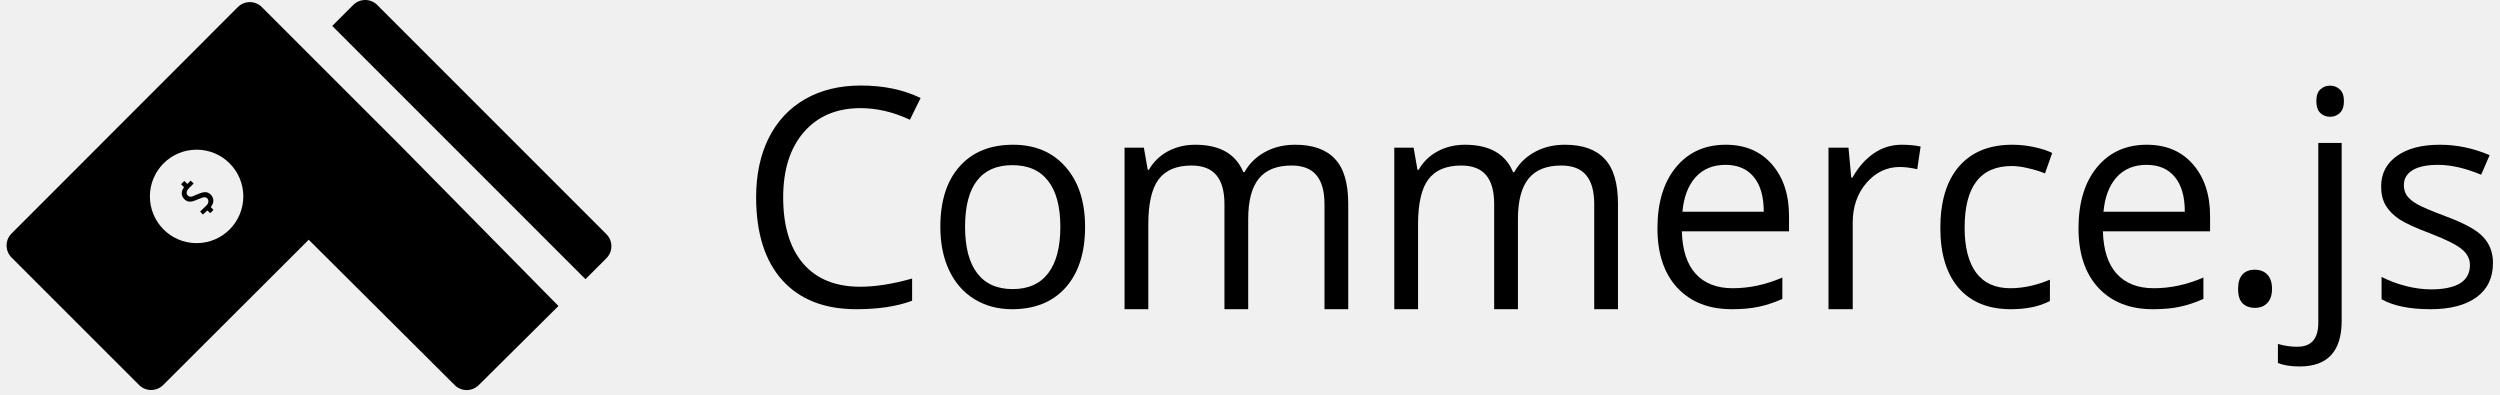
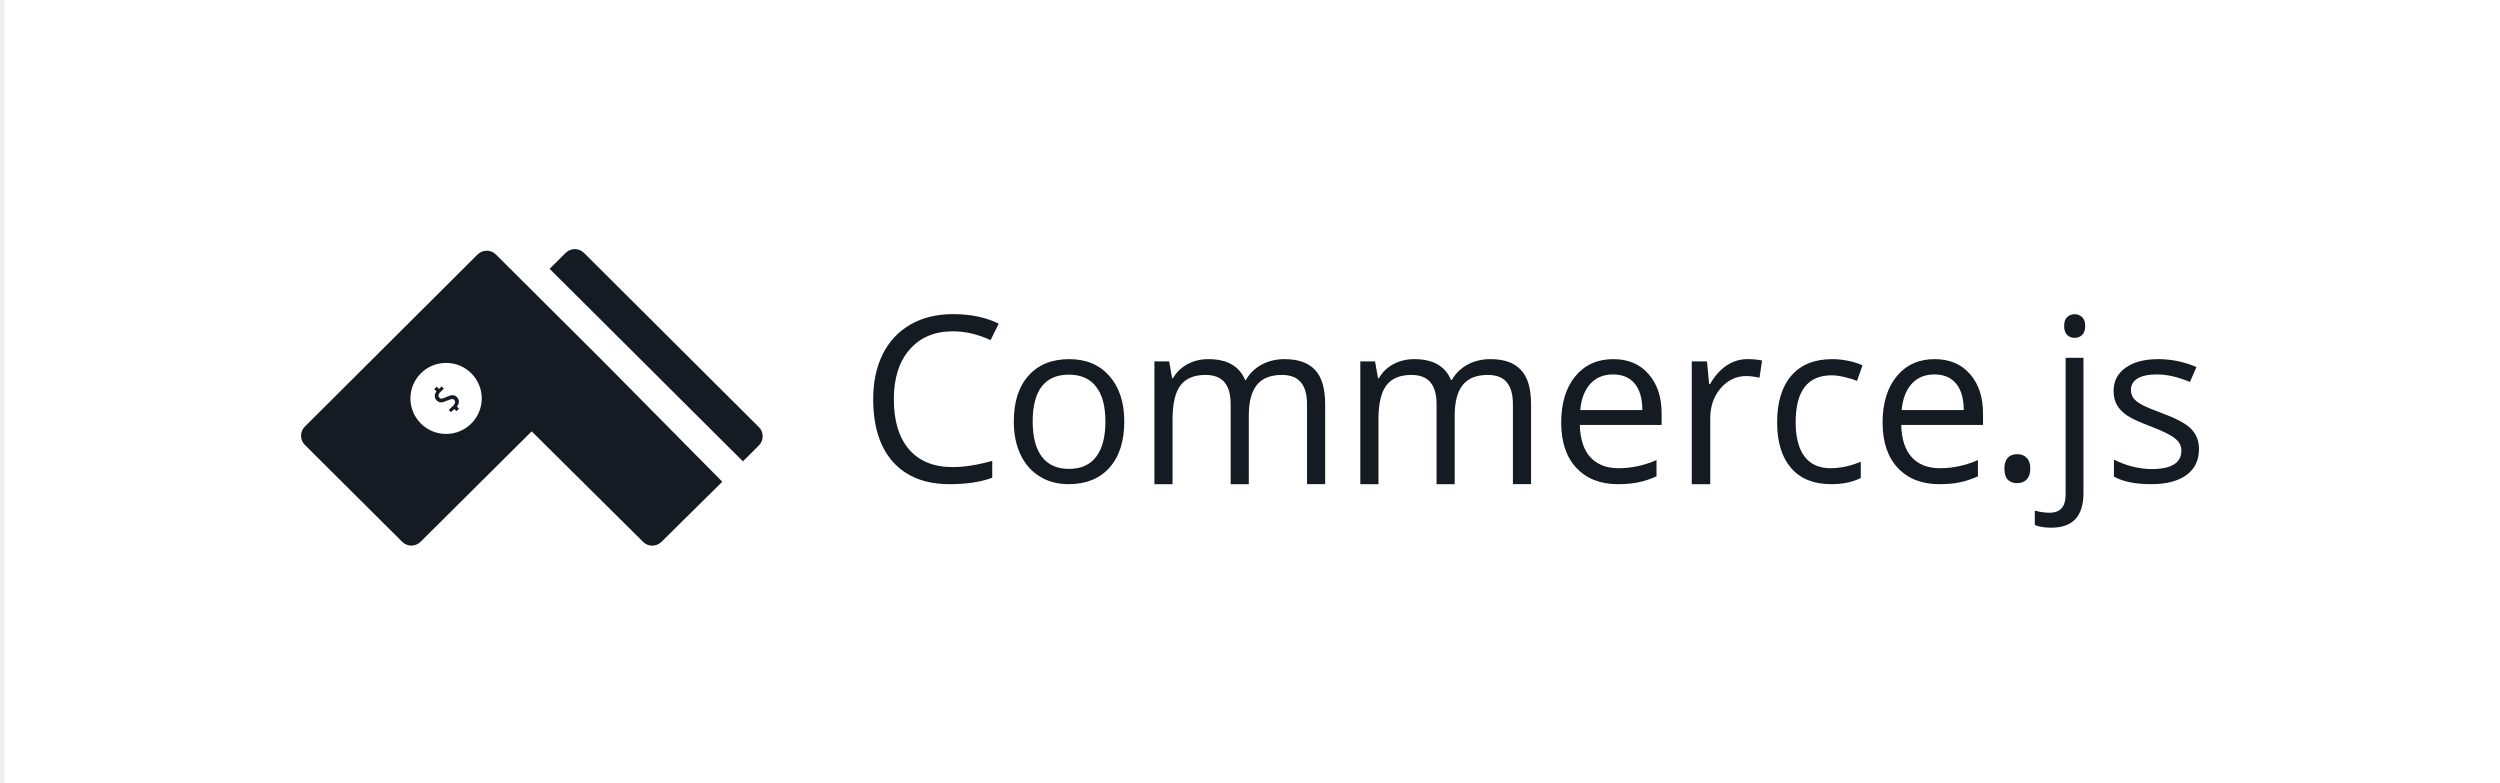
- <svg xmlns="http://www.w3.org/2000/svg" width="380" height="60" viewBox="0 0 380 60" fill="none">
-   <path d="M130.799 16.438C127.167 16.438 124.295 17.651 122.187 20.08C120.093 22.493 119.044 25.804 119.044 30.012C119.044 34.34 120.055 37.689 122.074 40.056C124.107 42.409 127 43.585 130.754 43.585C133.059 43.585 135.688 43.17 138.642 42.34V45.711C136.351 46.57 133.525 47 130.166 47C125.299 47 121.539 45.523 118.887 42.566C116.25 39.611 114.932 35.41 114.932 29.967C114.932 26.558 115.566 23.572 116.83 21.008C118.111 18.443 119.95 16.468 122.346 15.081C124.756 13.694 127.59 13 130.845 13C134.31 13 137.339 13.633 139.932 14.9L138.304 18.203C135.801 17.026 133.3 16.438 130.799 16.438Z" fill="black" />
-   <path d="M164.932 34.478C164.932 38.41 163.949 41.484 161.983 43.699C160.016 45.9 157.299 47 153.834 47C151.692 47 149.792 46.495 148.131 45.482C146.471 44.468 145.189 43.017 144.286 41.124C143.382 39.232 142.932 37.016 142.932 34.478C142.932 30.547 143.907 27.488 145.859 25.301C147.81 23.101 150.52 22 153.987 22C157.335 22 159.994 23.122 161.961 25.367C163.941 27.612 164.932 30.65 164.932 34.478ZM146.69 34.478C146.69 37.559 147.301 39.907 148.525 41.52C149.749 43.134 151.547 43.942 153.921 43.942C156.295 43.942 158.093 43.143 159.316 41.543C160.555 39.93 161.173 37.575 161.173 34.479C161.173 31.413 160.555 29.087 159.316 27.503C158.093 25.904 156.279 25.104 153.878 25.104C151.504 25.104 149.711 25.889 148.502 27.459C147.294 29.028 146.69 31.368 146.69 34.478Z" fill="black" />
-   <path d="M201.322 47V31.029C201.322 29.072 200.915 27.608 200.103 26.638C199.29 25.653 198.03 25.16 196.318 25.16C194.071 25.16 192.41 25.825 191.337 27.154C190.264 28.482 189.727 30.529 189.727 33.291V47H186.116V31.029C186.116 29.072 185.71 27.608 184.898 26.638C184.086 25.653 182.815 25.16 181.091 25.16C178.828 25.16 177.168 25.861 176.109 27.265C175.066 28.654 174.543 30.939 174.543 34.119V47H170.932V22.449H173.869L174.457 25.809H174.63C175.311 24.614 176.27 23.68 177.501 23.009C178.749 22.337 180.141 22.001 181.677 22.001C185.405 22.001 187.841 23.39 188.987 26.167H189.161C189.871 24.883 190.902 23.867 192.25 23.12C193.598 22.374 195.137 22 196.861 22C199.559 22 201.576 22.717 202.909 24.151C204.259 25.569 204.932 27.847 204.932 30.983V46.999H201.322V47Z" fill="black" />
-   <path d="M242.321 47V31.029C242.321 29.072 241.914 27.608 241.103 26.638C240.291 25.653 239.029 25.16 237.317 25.16C235.07 25.16 233.408 25.825 232.337 27.154C231.263 28.482 230.726 30.529 230.726 33.291V47H227.115V31.029C227.115 29.072 226.71 27.608 225.898 26.638C225.085 25.653 223.816 25.16 222.091 25.16C219.828 25.16 218.167 25.861 217.11 27.265C216.066 28.654 215.544 30.939 215.544 34.119V47H211.932V22.449H214.869L215.457 25.809H215.632C216.313 24.614 217.27 23.68 218.502 23.009C219.75 22.337 221.142 22.001 222.679 22.001C226.404 22.001 228.842 23.39 229.987 26.167H230.162C230.873 24.883 231.902 23.867 233.25 23.12C234.599 22.374 236.136 22 237.863 22C240.559 22 242.574 22.717 243.908 24.151C245.256 25.569 245.932 27.847 245.932 30.983V46.999H242.321V47Z" fill="black" />
-   <path d="M263.237 47C259.742 47 256.981 45.915 254.952 43.743C252.938 41.572 251.932 38.557 251.932 34.698C251.932 30.81 252.866 27.721 254.736 25.433C256.62 23.144 259.145 22 262.309 22C265.272 22 267.617 22.998 269.342 24.994C271.069 26.974 271.932 29.593 271.932 32.85V35.161H255.643C255.714 37.993 256.413 40.142 257.736 41.61C259.072 43.078 260.951 43.811 263.366 43.811C265.912 43.811 268.429 43.268 270.917 42.183V45.44C269.651 45.997 268.451 46.393 267.314 46.628C266.193 46.876 264.833 47 263.237 47ZM262.266 25.058C260.367 25.058 258.85 25.689 257.713 26.951C256.592 28.212 255.929 29.958 255.728 32.188H268.092C268.092 29.885 267.587 28.124 266.58 26.907C265.575 25.674 264.137 25.058 262.266 25.058Z" fill="black" />
-   <path d="M289.026 22C290.105 22 291.074 22.089 291.932 22.269L291.422 25.718C290.417 25.494 289.529 25.382 288.759 25.382C286.793 25.382 285.107 26.189 283.702 27.802C282.311 29.415 281.615 31.424 281.615 33.828V47H277.932V22.448H280.971L281.392 26.996H281.57C282.472 25.398 283.56 24.165 284.832 23.299C286.105 22.433 287.501 22 289.026 22Z" fill="black" />
-   <path d="M305.644 47C302.237 47 299.596 45.929 297.722 43.788C295.862 41.63 294.932 38.586 294.932 34.654C294.932 30.62 295.875 27.502 297.764 25.301C299.668 23.101 302.374 22 305.879 22C307.009 22 308.14 22.125 309.271 22.374C310.401 22.623 311.288 22.918 311.932 23.254L310.837 26.357C310.05 26.035 309.191 25.771 308.262 25.565C307.331 25.345 306.509 25.235 305.792 25.235C301.013 25.235 298.622 28.36 298.622 34.61C298.622 37.574 299.202 39.848 300.361 41.433C301.535 43.017 303.267 43.81 305.556 43.81C307.517 43.81 309.528 43.377 311.588 42.511V45.747C310.016 46.582 308.033 47 305.644 47Z" fill="black" />
-   <path d="M327.237 47C323.741 47 320.98 45.915 318.953 43.743C316.939 41.572 315.932 38.557 315.932 34.698C315.932 30.81 316.867 27.721 318.736 25.433C320.621 23.144 323.145 22 326.31 22C329.272 22 331.616 22.998 333.342 24.994C335.067 26.974 335.932 29.593 335.932 32.85V35.161H319.643C319.715 37.993 320.413 40.142 321.736 41.61C323.073 43.078 324.95 43.811 327.367 43.811C329.911 43.811 332.43 43.268 334.917 42.183V45.44C333.651 45.997 332.451 46.393 331.314 46.628C330.192 46.876 328.834 47 327.237 47ZM326.266 25.058C324.368 25.058 322.849 25.689 321.714 26.951C320.592 28.212 319.93 29.958 319.729 32.188H332.091C332.091 29.885 331.587 28.124 330.58 26.907C329.574 25.674 328.136 25.058 326.266 25.058Z" fill="black" />
-   <path d="M340.19 43.908C340.19 42.953 340.403 42.232 340.832 41.747C341.273 41.248 341.901 40.998 342.714 40.998C343.542 40.998 344.184 41.248 344.64 41.747C345.111 42.232 345.346 42.953 345.346 43.908C345.346 44.835 345.111 45.549 344.64 46.048C344.17 46.547 343.528 46.797 342.714 46.797C341.986 46.797 341.381 46.575 340.896 46.133C340.425 45.676 340.19 44.935 340.19 43.908Z" fill="black" />
-   <path d="M349.538 55.702C348.184 55.702 347.085 55.523 346.243 55.167V52.279C347.228 52.564 348.197 52.707 349.152 52.707C350.265 52.707 351.078 52.4 351.591 51.787C352.119 51.187 352.383 50.267 352.383 49.027V21.727H355.935V48.77C355.936 53.391 353.803 55.702 349.538 55.702ZM352.084 15.373C352.084 14.56 352.283 13.968 352.684 13.597C353.083 13.212 353.581 13.019 354.181 13.019C354.751 13.019 355.243 13.211 355.658 13.597C356.071 13.982 356.278 14.574 356.278 15.373C356.278 16.172 356.071 16.771 355.658 17.17C355.244 17.555 354.752 17.748 354.181 17.748C353.581 17.748 353.083 17.556 352.684 17.17C352.284 16.771 352.084 16.172 352.084 15.373Z" fill="black" />
-   <path d="M378.932 39.981C378.932 42.225 378.1 43.956 376.438 45.174C374.774 46.392 372.442 47 369.436 47C366.257 47 363.778 46.495 361.997 45.482V42.092C363.15 42.679 364.382 43.142 365.695 43.479C367.023 43.816 368.299 43.985 369.524 43.985C371.42 43.985 372.878 43.685 373.899 43.083C374.921 42.466 375.43 41.535 375.43 40.287C375.43 39.349 375.023 38.55 374.206 37.889C373.403 37.215 371.828 36.422 369.48 35.511C367.249 34.676 365.658 33.949 364.71 33.334C363.778 32.703 363.076 31.99 362.61 31.198C362.158 30.406 361.932 29.461 361.932 28.36C361.932 26.394 362.725 24.846 364.317 23.717C365.907 22.572 368.087 22 370.858 22C373.439 22 375.963 22.529 378.427 23.585L377.137 26.556C374.729 25.558 372.55 25.059 370.595 25.059C368.874 25.059 367.576 25.331 366.699 25.874C365.825 26.416 365.388 27.165 365.388 28.118C365.388 28.763 365.548 29.315 365.869 29.769C366.204 30.223 366.737 30.656 367.466 31.067C368.197 31.478 369.597 32.073 371.668 32.85C374.512 33.892 376.429 34.94 377.422 35.997C378.428 37.053 378.932 38.381 378.932 39.981Z" fill="black" />
-   <path d="M53.688 0.756C54.696 -0.252 56.331 -0.252 57.339 0.756L92.176 35.598C93.184 36.606 93.184 38.241 92.176 39.25L88.99 42.435L50.503 3.942L53.688 0.756Z" fill="black" />
-   <path d="M61.013 22.283L39.801 1.077C38.793 0.069 37.156 0.069 36.149 1.078L1.756 35.493C0.748 36.501 0.748 38.136 1.757 39.145L21.145 58.526C22.154 59.533 23.786 59.535 24.796 58.527L46.926 36.44L69.121 58.54C70.127 59.542 71.753 59.544 72.762 58.542L84.883 46.511L61.013 22.283ZM29.884 36.956C25.891 36.956 22.783 33.705 22.783 29.855C22.783 26.003 25.891 22.753 29.884 22.753C33.877 22.753 36.985 26.004 36.985 29.855C36.984 33.706 33.876 36.956 29.884 36.956Z" fill="black" />
-   <path d="M32.43 30.469C32.423 30.136 32.288 29.837 32.025 29.574C31.828 29.377 31.616 29.262 31.39 29.228C31.159 29.192 30.939 29.205 30.729 29.268C30.522 29.329 30.261 29.427 29.944 29.563C29.654 29.693 29.432 29.785 29.279 29.838C29.125 29.885 28.99 29.903 28.873 29.893C28.76 29.88 28.654 29.823 28.553 29.723C28.413 29.583 28.353 29.427 28.373 29.253C28.393 29.079 28.434 28.893 28.767 28.559L29.43 27.896L28.99 27.457L28.503 27.943C28.48 27.953 28.462 27.951 28.448 27.938L28.083 27.553C28.067 27.536 28.047 27.529 28.023 27.533C27.999 27.529 27.979 27.536 27.963 27.553L27.572 27.943C27.556 27.96 27.547 27.981 27.547 28.008C27.547 28.028 27.556 28.046 27.572 28.063L27.952 28.423C27.965 28.437 27.967 28.455 27.957 28.478C27.73 28.785 27.62 29.099 27.627 29.419C27.637 29.736 27.769 30.021 28.022 30.274C28.218 30.471 28.431 30.59 28.657 30.629C28.881 30.666 29.101 30.652 29.317 30.59C29.534 30.526 29.797 30.426 30.108 30.289C30.391 30.173 30.61 30.09 30.763 30.044C30.916 29.991 31.053 29.971 31.173 29.984C31.29 29.994 31.395 30.045 31.488 30.139C31.625 30.275 31.686 30.438 31.673 30.624C31.663 30.807 31.585 31.026 31.388 31.222L30.421 32.154L30.839 32.604L31.503 32.005C31.526 31.995 31.544 31.997 31.558 32.011L31.888 32.351C31.904 32.367 31.923 32.376 31.943 32.376C31.97 32.376 31.992 32.367 32.008 32.351L32.399 31.961C32.415 31.944 32.422 31.924 32.419 31.9C32.422 31.877 32.415 31.857 32.399 31.84L32.064 31.515C32.05 31.502 32.049 31.483 32.059 31.459C32.313 31.132 32.437 30.802 32.43 30.469Z" fill="black" />
+ <svg xmlns="http://www.w3.org/2000/svg" width="380" height="119" viewBox="0 0 210 66" fill="none">
+   <rect width="380" height="119" fill="white" />
+   <path d="M79.951 27.931C78.414 27.931 77.198 28.442 76.305 29.467C75.419 30.484 74.974 31.88 74.974 33.654C74.974 35.479 75.403 36.891 76.257 37.889C77.118 38.881 78.343 39.377 79.932 39.377C80.908 39.377 82.021 39.202 83.271 38.852V40.274C82.302 40.636 81.105 40.817 79.683 40.817C77.623 40.817 76.031 40.194 74.908 38.948C73.792 37.702 73.234 35.93 73.234 33.635C73.234 32.198 73.502 30.939 74.037 29.858C74.579 28.776 75.358 27.944 76.373 27.359C77.393 26.774 78.593 26.481 79.971 26.481C81.438 26.481 82.72 26.748 83.818 27.282L83.128 28.675C82.069 28.179 81.01 27.931 79.951 27.931Z" fill="#151B23" />
+   <path d="M94.401 35.537C94.401 37.195 93.986 38.491 93.153 39.425C92.32 40.353 91.17 40.817 89.703 40.817C88.796 40.817 87.992 40.604 87.289 40.177C86.586 39.75 86.043 39.138 85.661 38.34C85.278 37.542 85.088 36.607 85.088 35.537C85.088 33.88 85.501 32.59 86.327 31.668C87.153 30.74 88.3 30.276 89.768 30.276C91.186 30.276 92.311 30.749 93.144 31.695C93.982 32.642 94.401 33.923 94.401 35.537ZM86.679 35.537C86.679 36.836 86.938 37.826 87.456 38.507C87.974 39.187 88.735 39.528 89.74 39.528C90.745 39.528 91.506 39.191 92.024 38.516C92.549 37.836 92.81 36.843 92.81 35.538C92.81 34.245 92.549 33.264 92.024 32.596C91.506 31.922 90.739 31.585 89.722 31.585C88.717 31.585 87.958 31.916 87.446 32.578C86.934 33.239 86.679 34.226 86.679 35.537Z" fill="#151B23" />
+   <path d="M109.808 40.817V34.083C109.808 33.258 109.635 32.641 109.291 32.232C108.948 31.816 108.414 31.608 107.689 31.608C106.738 31.608 106.035 31.889 105.58 32.449C105.126 33.009 104.899 33.872 104.899 35.037V40.817H103.37V34.083C103.37 33.258 103.198 32.641 102.854 32.232C102.511 31.816 101.973 31.608 101.242 31.608C100.285 31.608 99.582 31.904 99.134 32.496C98.692 33.081 98.471 34.045 98.471 35.386V40.817H96.942V30.465H98.185L98.434 31.882H98.507C98.796 31.378 99.202 30.985 99.723 30.702C100.251 30.418 100.84 30.276 101.491 30.276C103.069 30.276 104.1 30.862 104.586 32.033H104.659C104.96 31.491 105.396 31.063 105.967 30.748C106.538 30.434 107.189 30.276 107.919 30.276C109.061 30.276 109.915 30.578 110.48 31.183C111.051 31.781 111.336 32.741 111.336 34.063V40.816H109.808V40.817Z" fill="#151B23" />
+   <path d="M127.165 40.817V34.083C127.165 33.258 126.993 32.641 126.649 32.232C126.305 31.816 125.771 31.608 125.046 31.608C124.095 31.608 123.392 31.889 122.938 32.449C122.483 33.009 122.256 33.872 122.256 35.037V40.817H120.727V34.083C120.727 33.258 120.556 32.641 120.212 32.232C119.868 31.816 119.331 31.608 118.6 31.608C117.642 31.608 116.939 31.904 116.492 32.496C116.05 33.081 115.829 34.045 115.829 35.386V40.817H114.299V30.465H115.543L115.792 31.882H115.866C116.154 31.378 116.559 30.985 117.081 30.702C117.609 30.418 118.199 30.276 118.849 30.276C120.426 30.276 121.459 30.862 121.943 32.033H122.017C122.318 31.491 122.754 31.063 123.324 30.748C123.896 30.434 124.547 30.276 125.277 30.276C126.419 30.276 127.272 30.578 127.837 31.183C128.408 31.781 128.693 32.741 128.693 34.063V40.816H127.165V40.817Z" fill="#151B23" />
+   <path d="M136.02 40.817C134.54 40.817 133.371 40.359 132.512 39.444C131.66 38.528 131.234 37.257 131.234 35.63C131.234 33.99 131.629 32.688 132.421 31.723C133.218 30.758 134.287 30.276 135.627 30.276C136.881 30.276 137.874 30.697 138.604 31.538C139.336 32.373 139.701 33.477 139.701 34.851V35.825H132.805C132.835 37.019 133.131 37.925 133.691 38.544C134.257 39.163 135.052 39.472 136.075 39.472C137.152 39.472 138.218 39.243 139.271 38.786V40.159C138.735 40.394 138.227 40.561 137.746 40.66C137.271 40.764 136.696 40.817 136.02 40.817ZM135.609 31.566C134.805 31.566 134.163 31.831 133.681 32.364C133.206 32.895 132.926 33.631 132.841 34.572H138.075C138.075 33.601 137.862 32.858 137.435 32.345C137.009 31.825 136.401 31.566 135.609 31.566Z" fill="#151B23" />
+   <path d="M146.938 30.276C147.395 30.276 147.805 30.314 148.168 30.39L147.952 31.844C147.527 31.749 147.151 31.702 146.825 31.702C145.993 31.702 145.279 32.042 144.684 32.722C144.095 33.403 143.8 34.249 143.8 35.263V40.817H142.241V30.465H143.528L143.706 32.382H143.781C144.163 31.709 144.624 31.189 145.162 30.824C145.701 30.459 146.292 30.276 146.938 30.276Z" fill="#151B23" />
+   <path d="M153.973 40.817C152.531 40.817 151.413 40.365 150.619 39.462C149.832 38.553 149.438 37.269 149.438 35.611C149.438 33.91 149.837 32.596 150.637 31.668C151.443 30.74 152.589 30.276 154.073 30.276C154.551 30.276 155.03 30.328 155.509 30.434C155.987 30.539 156.363 30.663 156.635 30.805L156.172 32.113C155.839 31.977 155.475 31.866 155.082 31.779C154.687 31.686 154.34 31.64 154.036 31.64C152.013 31.64 151 32.958 151 35.593C151 36.842 151.246 37.801 151.736 38.47C152.233 39.138 152.967 39.472 153.936 39.472C154.766 39.472 155.617 39.289 156.49 38.924V40.289C155.824 40.641 154.984 40.817 153.973 40.817Z" fill="#151B23" />
+   <path d="M163.115 40.817C161.635 40.817 160.466 40.359 159.608 39.444C158.755 38.528 158.329 37.257 158.329 35.63C158.329 33.99 158.725 32.688 159.516 31.723C160.314 30.758 161.382 30.276 162.722 30.276C163.977 30.276 164.969 30.697 165.699 31.538C166.43 32.373 166.796 33.477 166.796 34.851V35.825H159.9C159.93 37.019 160.226 37.925 160.786 38.544C161.352 39.163 162.147 39.472 163.17 39.472C164.247 39.472 165.313 39.243 166.366 38.786V40.159C165.83 40.394 165.322 40.561 164.841 40.66C164.366 40.764 163.791 40.817 163.115 40.817ZM162.704 31.566C161.9 31.566 161.257 31.831 160.776 32.364C160.302 32.895 160.021 33.631 159.936 34.572H165.17C165.17 33.601 164.956 32.858 164.53 32.345C164.104 31.825 163.495 31.566 162.704 31.566Z" fill="#151B23" />
+   <path d="M168.598 39.513C168.598 39.111 168.689 38.807 168.87 38.602C169.057 38.392 169.323 38.286 169.667 38.286C170.017 38.286 170.289 38.392 170.482 38.602C170.682 38.807 170.781 39.111 170.781 39.513C170.781 39.904 170.682 40.205 170.482 40.416C170.283 40.626 170.012 40.731 169.667 40.731C169.359 40.731 169.103 40.638 168.897 40.452C168.698 40.259 168.598 39.946 168.598 39.513Z" fill="#151B23" />
+   <path d="M172.556 44.486C171.983 44.486 171.517 44.411 171.161 44.261V43.043C171.578 43.163 171.988 43.223 172.392 43.223C172.864 43.223 173.208 43.094 173.425 42.836C173.649 42.583 173.76 42.195 173.76 41.672V30.161H175.264V41.563C175.264 43.512 174.361 44.486 172.556 44.486ZM173.634 27.482C173.634 27.139 173.718 26.89 173.888 26.733C174.057 26.571 174.267 26.489 174.521 26.489C174.763 26.489 174.971 26.57 175.147 26.733C175.322 26.895 175.409 27.145 175.409 27.482C175.409 27.819 175.322 28.071 175.147 28.24C174.972 28.402 174.763 28.483 174.521 28.483C174.267 28.483 174.057 28.402 173.888 28.24C173.718 28.071 173.634 27.819 173.634 27.482Z" fill="#151B23" />
+   <path d="M185 37.857C185 38.804 184.648 39.534 183.944 40.047C183.24 40.561 182.252 40.817 180.98 40.817C179.634 40.817 178.584 40.604 177.831 40.177V38.748C178.319 38.995 178.84 39.19 179.396 39.332C179.958 39.475 180.499 39.546 181.017 39.546C181.82 39.546 182.437 39.419 182.869 39.165C183.302 38.905 183.518 38.513 183.518 37.987C183.518 37.591 183.345 37.254 182.999 36.976C182.659 36.691 181.993 36.357 180.999 35.973C180.054 35.621 179.381 35.314 178.979 35.055C178.584 34.789 178.287 34.488 178.09 34.154C177.899 33.82 177.803 33.422 177.803 32.958C177.803 32.129 178.139 31.476 178.813 31C179.486 30.517 180.409 30.276 181.582 30.276C182.675 30.276 183.743 30.499 184.787 30.944L184.24 32.197C183.221 31.776 182.298 31.566 181.471 31.566C180.742 31.566 180.192 31.68 179.821 31.909C179.451 32.138 179.266 32.454 179.266 32.856C179.266 33.128 179.334 33.36 179.47 33.552C179.612 33.743 179.837 33.926 180.146 34.099C180.455 34.272 181.048 34.523 181.925 34.851C183.129 35.29 183.941 35.732 184.361 36.178C184.787 36.623 185 37.183 185 37.857Z" fill="#151B23" />
+   <path d="M47.306 21.319C47.733 20.894 48.425 20.894 48.852 21.319L63.6 36.01C64.026 36.435 64.026 37.124 63.6 37.549L62.251 38.892L45.958 22.662L47.306 21.319Z" fill="#151B23" />
+   <path d="M50.407 30.395L41.427 21.454C41 21.029 40.307 21.029 39.881 21.455L25.32 35.965C24.893 36.39 24.893 37.08 25.32 37.505L33.529 45.677C33.956 46.102 34.647 46.102 35.074 45.677L44.443 36.364L53.84 45.683C54.266 46.105 54.954 46.106 55.381 45.684L60.513 40.611L50.407 30.395ZM37.228 36.582C35.538 36.582 34.222 35.211 34.222 33.588C34.222 31.964 35.538 30.594 37.228 30.594C38.919 30.594 40.234 31.964 40.234 33.588C40.234 35.212 38.918 36.582 37.228 36.582Z" fill="#151B23" />
+   <path d="M38.306 33.847C38.303 33.706 38.246 33.581 38.135 33.469C38.051 33.386 37.961 33.338 37.866 33.324C37.768 33.309 37.675 33.314 37.586 33.341C37.498 33.366 37.388 33.407 37.254 33.465C37.131 33.52 37.037 33.559 36.972 33.581C36.907 33.6 36.85 33.608 36.8 33.604C36.752 33.599 36.707 33.575 36.665 33.532C36.605 33.473 36.58 33.407 36.589 33.334C36.597 33.261 36.614 33.182 36.755 33.042L37.036 32.762L36.85 32.577L36.644 32.782C36.634 32.786 36.626 32.785 36.62 32.78L36.466 32.617C36.459 32.61 36.45 32.607 36.44 32.609C36.43 32.607 36.422 32.61 36.415 32.617L36.249 32.782C36.242 32.789 36.239 32.798 36.239 32.809C36.239 32.818 36.242 32.825 36.249 32.833L36.41 32.984C36.416 32.99 36.416 32.998 36.412 33.008C36.316 33.137 36.27 33.269 36.273 33.404C36.277 33.538 36.333 33.658 36.44 33.765C36.523 33.848 36.613 33.898 36.709 33.914C36.803 33.93 36.897 33.924 36.988 33.898C37.08 33.871 37.191 33.829 37.323 33.771C37.443 33.722 37.535 33.687 37.6 33.668C37.665 33.645 37.723 33.637 37.774 33.642C37.823 33.647 37.868 33.668 37.907 33.708C37.965 33.765 37.991 33.834 37.986 33.912C37.981 33.989 37.948 34.082 37.865 34.165L37.456 34.557L37.632 34.747L37.913 34.495C37.923 34.49 37.931 34.491 37.937 34.497L38.077 34.64C38.084 34.647 38.092 34.651 38.1 34.651C38.111 34.651 38.121 34.647 38.127 34.64L38.293 34.476C38.3 34.469 38.303 34.461 38.301 34.45C38.303 34.441 38.3 34.432 38.293 34.425L38.151 34.288C38.145 34.282 38.145 34.274 38.149 34.264C38.257 34.127 38.309 33.987 38.306 33.847Z" fill="#151B23" />
</svg>
